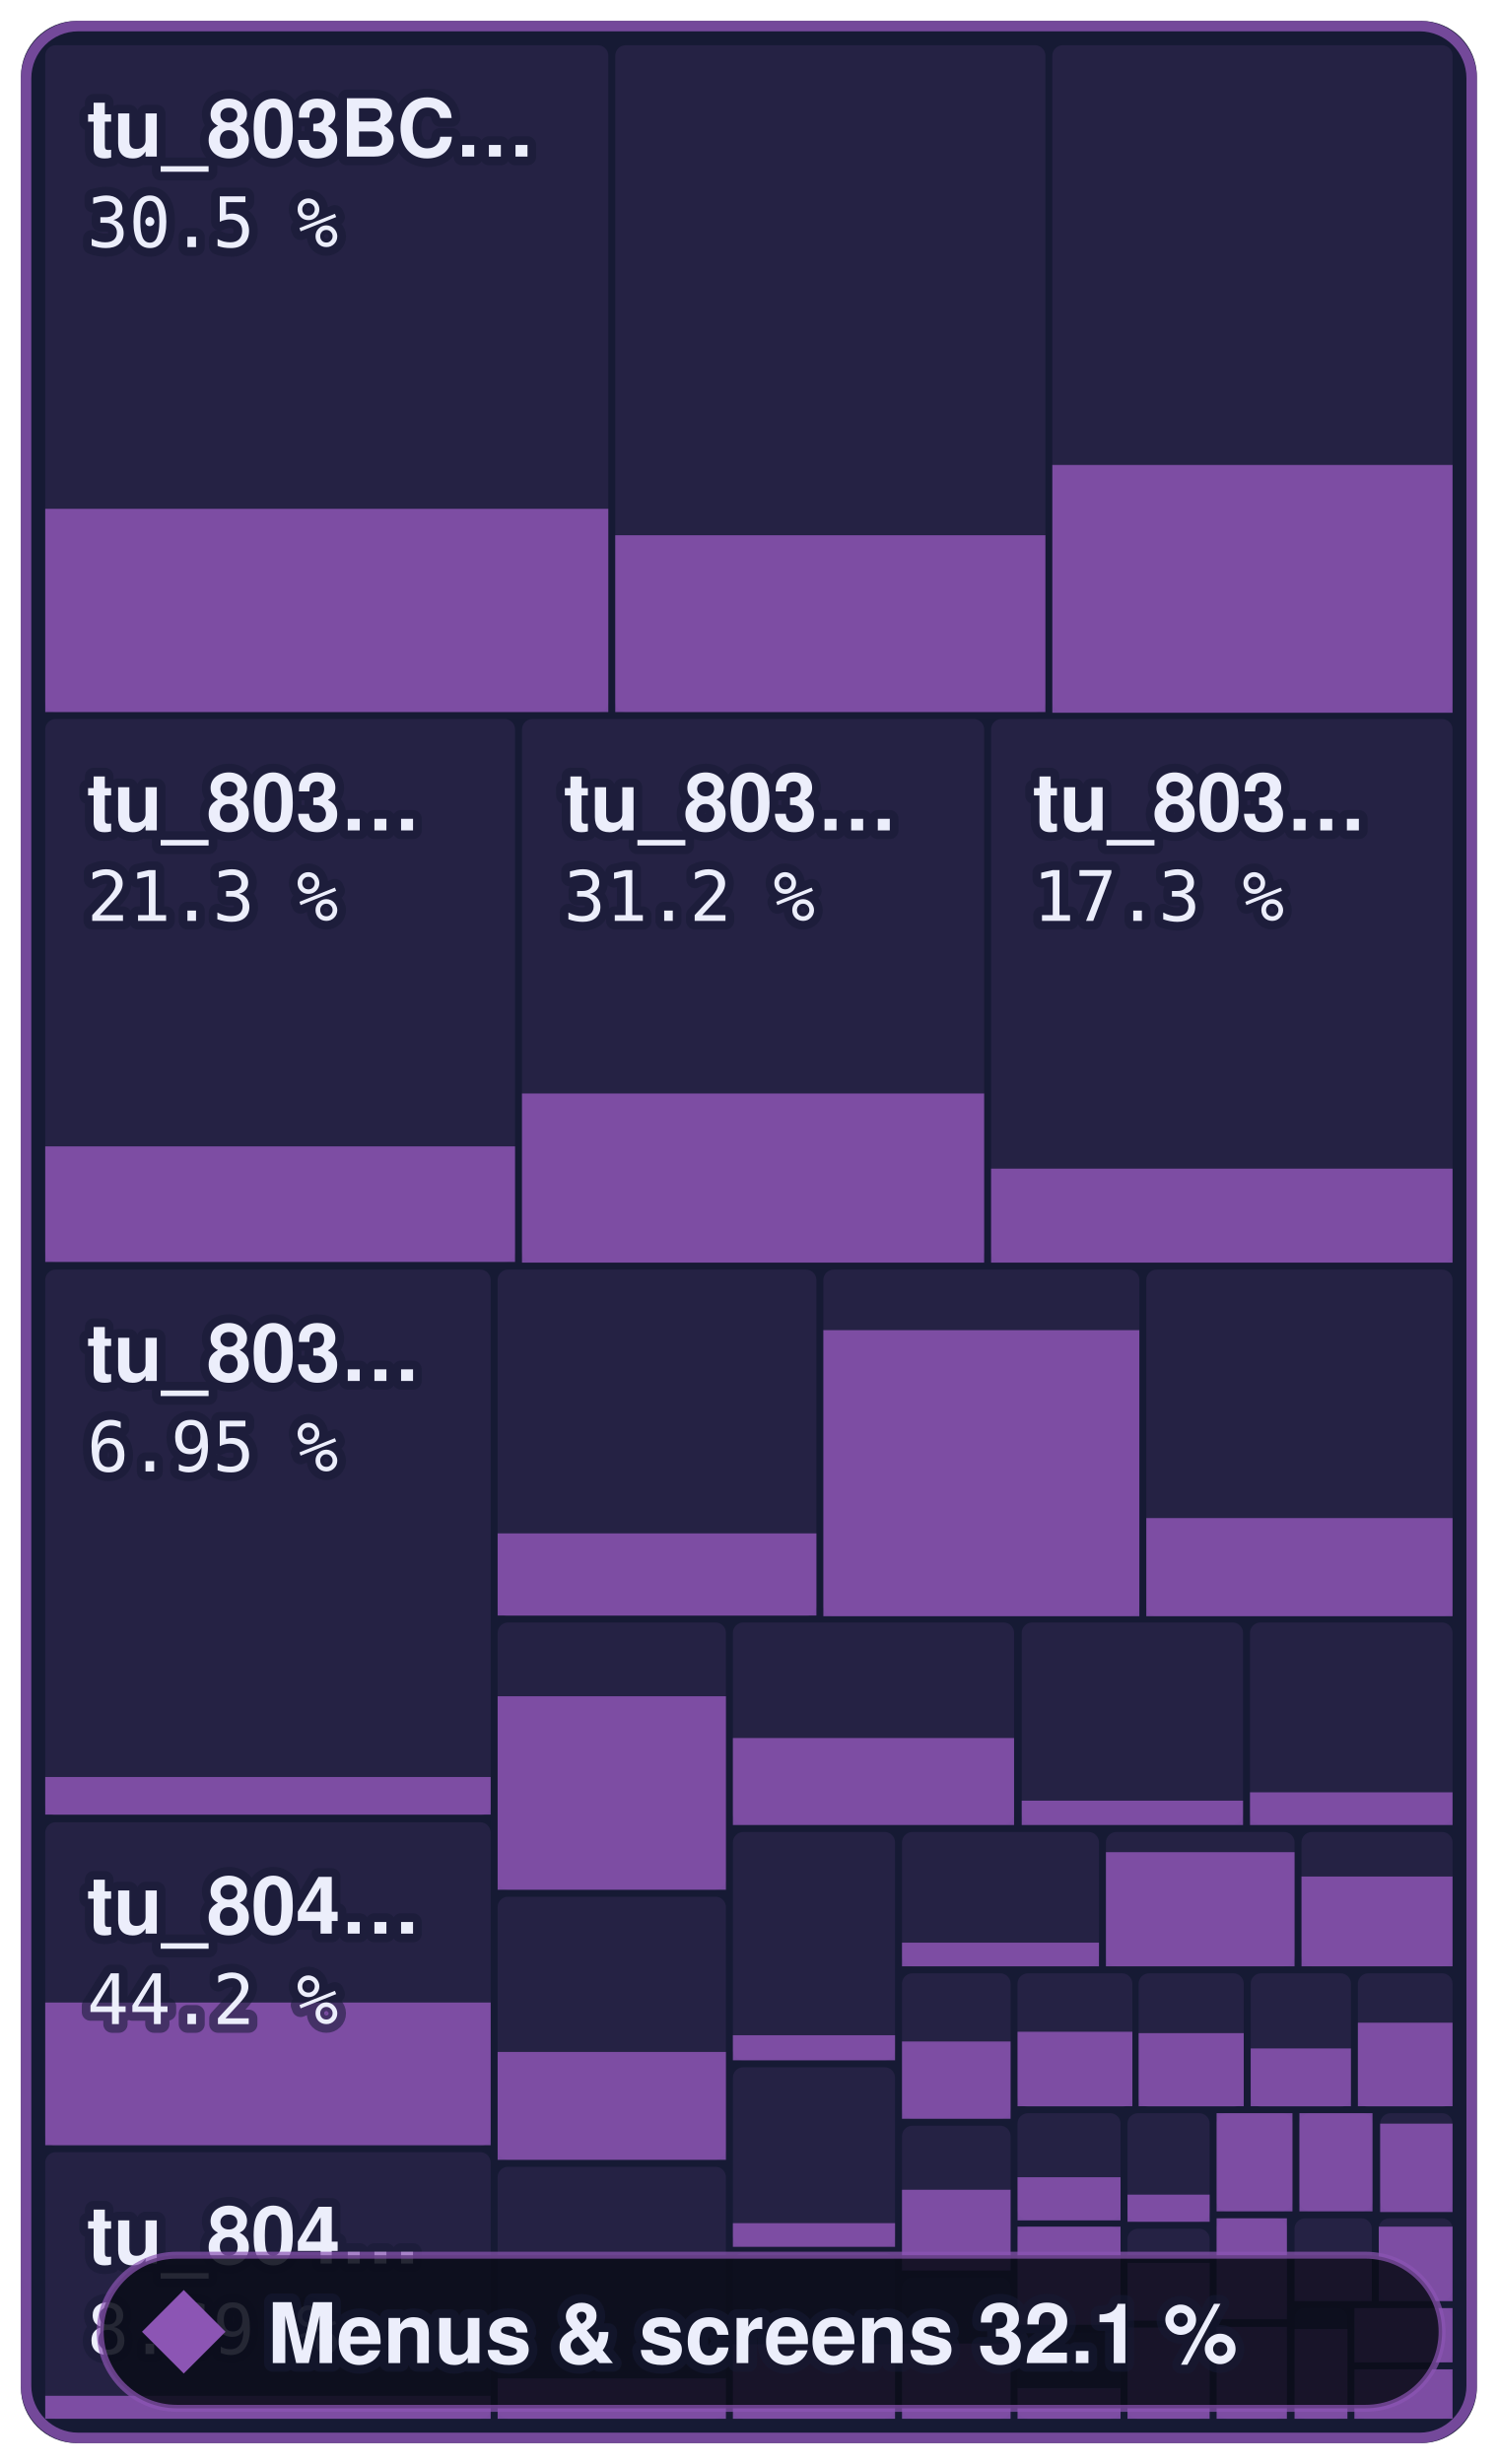
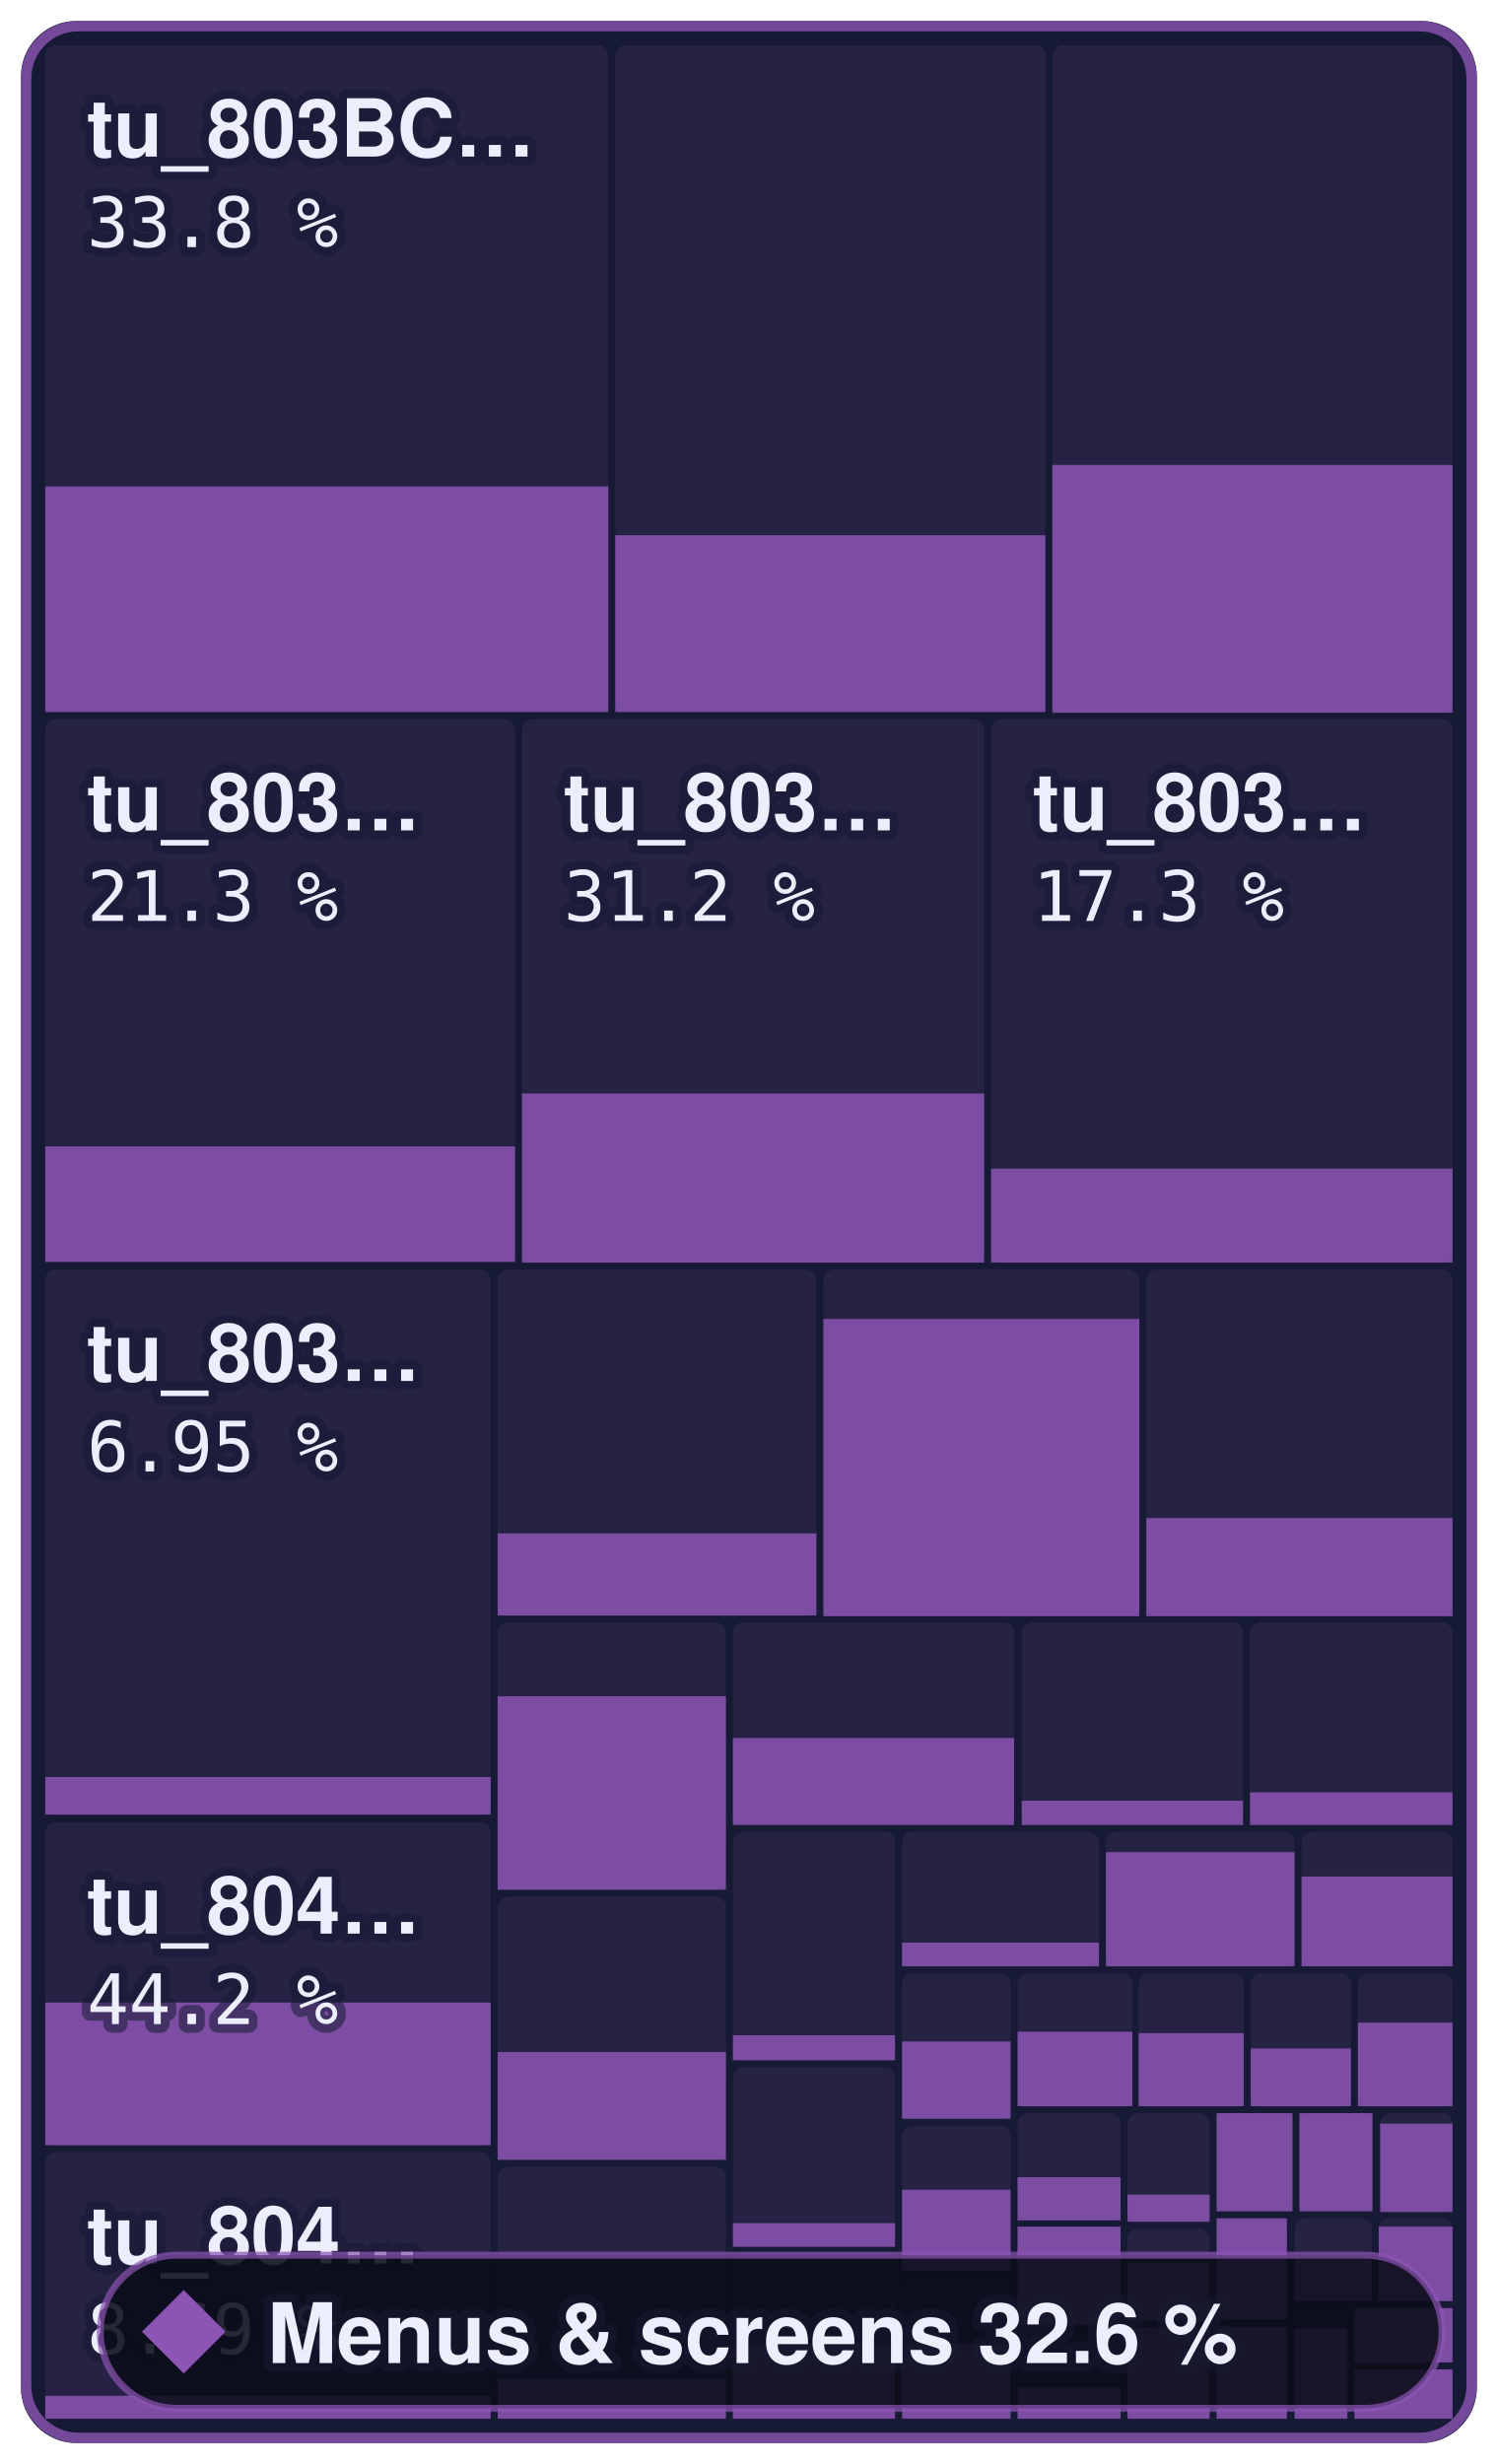
- <svg xmlns="http://www.w3.org/2000/svg" width="215.2" height="354" viewBox="0 0 215.2 354" role="img" aria-label="Menus &amp; screens: 32.1 % of 801,312 bytes of code matched, 556 of 863 functions">
+ <svg xmlns="http://www.w3.org/2000/svg" width="215.2" height="354" viewBox="0 0 215.2 354" role="img" aria-label="Menus &amp; screens: 32.6 % of 801,312 bytes of code matched, 558 of 863 functions">
  <style>text { font-family: -apple-system, BlinkMacSystemFont, 'Segoe UI', Helvetica, Arial, sans-serif; } .mono { font-family: ui-monospace, SFMono-Regular, 'SF Mono', Menlo, Consolas, monospace; } text { paint-order: stroke; stroke: #161a34; stroke-opacity: 0.55; stroke-width: 2.5px; stroke-linejoin: round; } .rise { transform-box: fill-box; transform-origin: 50% 100%; animation: rise 1.6s cubic-bezier(.2,.8,.2,1) .2s both; } @keyframes rise { from { transform: scaleY(0); } } @media (prefers-reduced-motion: reduce) { * { animation: none !important; } }</style>
  <rect x="3" y="3" width="209.2" height="348" rx="8" fill="#161a34" />
  <rect x="6.5" y="6.5" width="80.9" height="95.8" rx="1.5" fill="#8c55b4" fill-opacity="0.13" />
-   <rect class="rise" x="6.5" y="73.1" width="80.9" height="29.2" fill="#8c55b4" fill-opacity="0.85" />
+   <rect class="rise" x="6.5" y="69.9" width="80.9" height="32.4" fill="#8c55b4" fill-opacity="0.85" />
  <rect x="88.4" y="6.5" width="61.8" height="95.8" rx="1.5" fill="#8c55b4" fill-opacity="0.13" />
  <rect class="rise" x="88.4" y="76.9" width="61.8" height="25.4" fill="#8c55b4" fill-opacity="0.85" />
  <rect x="151.2" y="6.5" width="57.5" height="95.8" rx="1.5" fill="#8c55b4" fill-opacity="0.13" />
  <rect class="rise" x="151.2" y="66.8" width="57.5" height="35.6" fill="#8c55b4" fill-opacity="0.85" />
  <rect x="6.5" y="103.3" width="67.5" height="78.0" rx="1.5" fill="#8c55b4" fill-opacity="0.13" />
  <rect class="rise" x="6.5" y="164.7" width="67.5" height="16.6" fill="#8c55b4" fill-opacity="0.85" />
  <rect x="75.0" y="103.3" width="66.4" height="78.0" rx="1.5" fill="#8c55b4" fill-opacity="0.13" />
  <rect class="rise" x="75.0" y="157.1" width="66.4" height="24.3" fill="#8c55b4" fill-opacity="0.85" />
  <rect x="142.4" y="103.3" width="66.3" height="78.0" rx="1.5" fill="#8c55b4" fill-opacity="0.13" />
  <rect class="rise" x="142.4" y="167.9" width="66.3" height="13.5" fill="#8c55b4" fill-opacity="0.85" />
  <rect x="6.5" y="182.4" width="64.0" height="78.4" rx="1.5" fill="#8c55b4" fill-opacity="0.13" />
  <rect class="rise" x="6.5" y="255.3" width="64.0" height="5.4" fill="#8c55b4" fill-opacity="0.85" />
  <rect x="6.5" y="261.8" width="64.0" height="46.5" rx="1.5" fill="#8c55b4" fill-opacity="0.13" />
  <rect class="rise" x="6.5" y="287.7" width="64.0" height="20.5" fill="#8c55b4" fill-opacity="0.85" />
  <rect x="6.5" y="309.2" width="64.0" height="38.3" rx="1.5" fill="#8c55b4" fill-opacity="0.13" />
  <rect class="rise" x="6.5" y="344.2" width="64.0" height="3.3" fill="#8c55b4" fill-opacity="0.85" />
  <rect x="71.5" y="182.4" width="45.8" height="49.8" rx="1.5" fill="#8c55b4" fill-opacity="0.13" />
  <rect class="rise" x="71.5" y="220.3" width="45.8" height="11.8" fill="#8c55b4" fill-opacity="0.85" />
  <rect x="118.3" y="182.4" width="45.4" height="49.8" rx="1.5" fill="#8c55b4" fill-opacity="0.13" />
-   <rect class="rise" x="118.3" y="191.1" width="45.4" height="41.1" fill="#8c55b4" fill-opacity="0.85" />
+   <rect class="rise" x="118.3" y="189.5" width="45.4" height="42.7" fill="#8c55b4" fill-opacity="0.85" />
  <rect x="164.7" y="182.4" width="44.0" height="49.8" rx="1.5" fill="#8c55b4" fill-opacity="0.13" />
  <rect class="rise" x="164.7" y="218.1" width="44.0" height="14.1" fill="#8c55b4" fill-opacity="0.85" />
  <rect x="71.5" y="233.1" width="32.8" height="38.4" rx="1.5" fill="#8c55b4" fill-opacity="0.13" />
  <rect class="rise" x="71.5" y="243.7" width="32.8" height="27.8" fill="#8c55b4" fill-opacity="0.85" />
  <rect x="71.5" y="272.5" width="32.8" height="37.8" rx="1.5" fill="#8c55b4" fill-opacity="0.13" />
  <rect class="rise" x="71.5" y="294.8" width="32.8" height="15.5" fill="#8c55b4" fill-opacity="0.85" />
  <rect x="71.5" y="311.3" width="32.8" height="36.2" rx="1.5" fill="#8c55b4" fill-opacity="0.13" />
  <rect class="rise" x="71.5" y="341.7" width="32.8" height="5.8" fill="#8c55b4" fill-opacity="0.85" />
  <rect x="105.3" y="233.1" width="40.4" height="29.0" rx="1.5" fill="#8c55b4" fill-opacity="0.13" />
  <rect class="rise" x="105.3" y="249.7" width="40.4" height="12.5" fill="#8c55b4" fill-opacity="0.85" />
  <rect x="146.8" y="233.1" width="31.8" height="29.0" rx="1.5" fill="#8c55b4" fill-opacity="0.13" />
  <rect class="rise" x="146.8" y="258.7" width="31.8" height="3.5" fill="#8c55b4" fill-opacity="0.85" />
  <rect x="179.6" y="233.1" width="29.1" height="29.0" rx="1.5" fill="#8c55b4" fill-opacity="0.13" />
  <rect class="rise" x="179.6" y="257.5" width="29.1" height="4.7" fill="#8c55b4" fill-opacity="0.85" />
  <rect x="105.3" y="263.2" width="23.3" height="32.8" rx="1.5" fill="#8c55b4" fill-opacity="0.13" />
  <rect class="rise" x="105.3" y="292.4" width="23.3" height="3.6" fill="#8c55b4" fill-opacity="0.85" />
  <rect x="105.3" y="297.0" width="23.3" height="25.7" rx="1.5" fill="#8c55b4" fill-opacity="0.13" />
  <rect class="rise" x="105.3" y="319.4" width="23.3" height="3.4" fill="#8c55b4" fill-opacity="0.85" />
  <rect x="105.3" y="323.7" width="23.3" height="23.8" rx="1.5" fill="#8c55b4" fill-opacity="0.13" />
  <rect class="rise" x="105.3" y="336.8" width="23.3" height="10.7" fill="#8c55b4" fill-opacity="0.85" />
  <rect x="129.6" y="263.2" width="28.3" height="19.3" rx="1.5" fill="#8c55b4" fill-opacity="0.13" />
  <rect class="rise" x="129.6" y="279.1" width="28.3" height="3.4" fill="#8c55b4" fill-opacity="0.85" />
  <rect x="158.9" y="263.2" width="27.1" height="19.3" rx="1.5" fill="#8c55b4" fill-opacity="0.13" />
  <rect class="rise" x="158.9" y="266.1" width="27.1" height="16.4" fill="#8c55b4" fill-opacity="0.85" />
  <rect x="187.0" y="263.2" width="21.7" height="19.3" rx="1.5" fill="#8c55b4" fill-opacity="0.13" />
  <rect class="rise" x="187.0" y="269.6" width="21.7" height="12.9" fill="#8c55b4" fill-opacity="0.85" />
  <rect x="129.6" y="283.5" width="15.6" height="20.9" rx="1.5" fill="#8c55b4" fill-opacity="0.13" />
  <rect class="rise" x="129.6" y="293.3" width="15.6" height="11.1" fill="#8c55b4" fill-opacity="0.85" />
  <rect x="129.6" y="305.4" width="15.6" height="20.8" rx="1.5" fill="#8c55b4" fill-opacity="0.13" />
  <rect class="rise" x="129.6" y="314.6" width="15.6" height="11.6" fill="#8c55b4" fill-opacity="0.85" />
  <rect x="129.6" y="327.2" width="15.6" height="20.3" rx="1.5" fill="#8c55b4" fill-opacity="0.13" />
  <rect class="rise" x="129.6" y="336.7" width="15.6" height="10.8" fill="#8c55b4" fill-opacity="0.85" />
  <rect x="146.2" y="283.5" width="16.5" height="19.2" rx="1.5" fill="#8c55b4" fill-opacity="0.13" />
  <rect class="rise" x="146.2" y="291.9" width="16.5" height="10.7" fill="#8c55b4" fill-opacity="0.85" />
  <rect x="163.6" y="283.5" width="15.1" height="19.2" rx="1.5" fill="#8c55b4" fill-opacity="0.13" />
  <rect class="rise" x="163.6" y="292.1" width="15.1" height="10.5" fill="#8c55b4" fill-opacity="0.85" />
  <rect x="179.7" y="283.5" width="14.4" height="19.2" rx="1.5" fill="#8c55b4" fill-opacity="0.13" />
  <rect class="rise" x="179.7" y="294.3" width="14.4" height="8.3" fill="#8c55b4" fill-opacity="0.85" />
  <rect x="195.1" y="283.5" width="13.6" height="19.2" rx="1.5" fill="#8c55b4" fill-opacity="0.13" />
  <rect class="rise" x="195.1" y="290.6" width="13.6" height="12.0" fill="#8c55b4" fill-opacity="0.85" />
  <rect x="146.2" y="303.6" width="14.8" height="15.3" rx="1.5" fill="#8c55b4" fill-opacity="0.13" />
  <rect class="rise" x="146.2" y="312.8" width="14.8" height="6.2" fill="#8c55b4" fill-opacity="0.85" />
  <rect x="146.2" y="319.9" width="14.8" height="14.1" rx="1.5" fill="#8c55b4" fill-opacity="0.13" />
  <rect class="rise" x="146.2" y="319.9" width="14.8" height="14.1" fill="#8c55b4" fill-opacity="0.85" />
  <rect x="146.2" y="335.1" width="14.8" height="12.4" rx="1.5" fill="#8c55b4" fill-opacity="0.13" />
  <rect class="rise" x="146.2" y="343.1" width="14.8" height="4.4" fill="#8c55b4" fill-opacity="0.85" />
  <rect x="162.0" y="303.6" width="11.8" height="15.6" rx="1.5" fill="#8c55b4" fill-opacity="0.13" />
  <rect class="rise" x="162.0" y="315.3" width="11.8" height="3.9" fill="#8c55b4" fill-opacity="0.85" />
  <rect x="162.0" y="320.2" width="11.8" height="13.2" rx="1.5" fill="#8c55b4" fill-opacity="0.13" />
  <rect class="rise" x="162.0" y="325.1" width="11.8" height="8.3" fill="#8c55b4" fill-opacity="0.85" />
  <rect x="162.0" y="334.4" width="11.8" height="13.1" rx="1.5" fill="#8c55b4" fill-opacity="0.13" />
  <rect class="rise" x="162.0" y="334.4" width="11.8" height="13.1" fill="#8c55b4" fill-opacity="0.85" />
  <rect x="174.8" y="303.6" width="10.9" height="14.1" rx="1.5" fill="#8c55b4" fill-opacity="0.13" />
  <rect class="rise" x="174.8" y="303.6" width="10.9" height="14.1" fill="#8c55b4" fill-opacity="0.85" />
  <rect x="186.7" y="303.6" width="10.5" height="14.1" rx="1.5" fill="#8c55b4" fill-opacity="0.13" />
  <rect class="rise" x="186.7" y="303.6" width="10.5" height="14.1" fill="#8c55b4" fill-opacity="0.85" />
  <rect x="198.3" y="303.6" width="10.4" height="14.1" rx="1.5" fill="#8c55b4" fill-opacity="0.13" />
  <rect class="rise" x="198.3" y="305.1" width="10.4" height="12.7" fill="#8c55b4" fill-opacity="0.85" />
  <rect x="174.8" y="318.7" width="10.1" height="14.5" rx="1.5" fill="#8c55b4" fill-opacity="0.13" />
  <rect class="rise" x="174.8" y="318.7" width="10.1" height="14.5" fill="#8c55b4" fill-opacity="0.85" />
  <rect x="174.8" y="334.3" width="10.1" height="13.2" rx="1.5" fill="#8c55b4" fill-opacity="0.13" />
  <rect class="rise" x="174.8" y="334.3" width="10.1" height="13.2" fill="#8c55b4" fill-opacity="0.85" />
  <rect x="186.0" y="318.7" width="11.1" height="11.8" rx="1.5" fill="#8c55b4" fill-opacity="0.13" />
  <rect class="rise" x="186.0" y="324.6" width="11.1" height="6.0" fill="#8c55b4" fill-opacity="0.85" />
  <rect x="198.1" y="318.7" width="10.6" height="11.8" rx="1.5" fill="#8c55b4" fill-opacity="0.13" />
  <rect class="rise" x="198.1" y="319.9" width="10.6" height="10.7" fill="#8c55b4" fill-opacity="0.85" />
  <rect x="186.0" y="331.6" width="7.6" height="15.9" rx="1.5" fill="#8c55b4" fill-opacity="0.13" />
  <rect class="rise" x="186.0" y="334.6" width="7.6" height="12.9" fill="#8c55b4" fill-opacity="0.85" />
  <rect x="194.6" y="331.6" width="14.1" height="7.8" rx="1.5" fill="#8c55b4" fill-opacity="0.13" />
  <rect class="rise" x="194.6" y="331.6" width="14.1" height="7.8" fill="#8c55b4" fill-opacity="0.85" />
  <rect x="194.6" y="340.4" width="14.1" height="7.1" rx="1.5" fill="#8c55b4" fill-opacity="0.13" />
  <rect class="rise" x="194.6" y="340.4" width="14.1" height="7.1" fill="#8c55b4" fill-opacity="0.85" />
  <rect x="3.75" y="3.75" width="207.7" height="346.5" rx="7.5" fill="none" stroke="#8c55b4" stroke-opacity="0.8" stroke-width="1.5" />
  <text x="12.5" y="22.5" font-size="11.5" font-weight="600" fill="#eceefb">tu_803BC…</text>
-   <text x="12.5" y="35.5" class="mono" font-size="10" fill="#eceefb">30.5 %</text>
+   <text x="12.5" y="35.5" class="mono" font-size="10" fill="#eceefb">33.8 %</text>
  <text x="12.5" y="119.3" font-size="11.5" font-weight="600" fill="#eceefb">tu_803…</text>
  <text x="12.5" y="132.3" class="mono" font-size="10" fill="#eceefb">21.3 %</text>
  <text x="81.0" y="119.3" font-size="11.5" font-weight="600" fill="#eceefb">tu_803…</text>
  <text x="81.0" y="132.3" class="mono" font-size="10" fill="#eceefb">31.2 %</text>
  <text x="148.4" y="119.3" font-size="11.5" font-weight="600" fill="#eceefb">tu_803…</text>
  <text x="148.4" y="132.3" class="mono" font-size="10" fill="#eceefb">17.3 %</text>
  <text x="12.5" y="198.4" font-size="11.5" font-weight="600" fill="#eceefb">tu_803…</text>
  <text x="12.5" y="211.4" class="mono" font-size="10" fill="#eceefb">6.95 %</text>
  <text x="12.5" y="277.8" font-size="11.5" font-weight="600" fill="#eceefb">tu_804…</text>
  <text x="12.5" y="290.8" class="mono" font-size="10" fill="#eceefb">44.2 %</text>
  <text x="12.5" y="325.2" font-size="11.5" font-weight="600" fill="#eceefb">tu_804…</text>
  <text x="12.5" y="338.2" class="mono" font-size="10" fill="#eceefb">8.69 %</text>
  <rect x="14.4" y="324" width="192.8" height="22" rx="11" fill="#0b0d1a" fill-opacity="0.88" stroke="#8c55b4" stroke-opacity="0.7" />
  <path d="M26.4 329L32.4 335L26.4 341L20.4 335Z" fill="#8c55b4" />
-   <text x="38.4" y="339.5" font-size="12" font-weight="700" fill="#eceefb">Menus &amp; screens 32.1 %</text>
+   <text x="38.4" y="339.5" font-size="12" font-weight="700" fill="#eceefb">Menus &amp; screens 32.6 %</text>
</svg>
